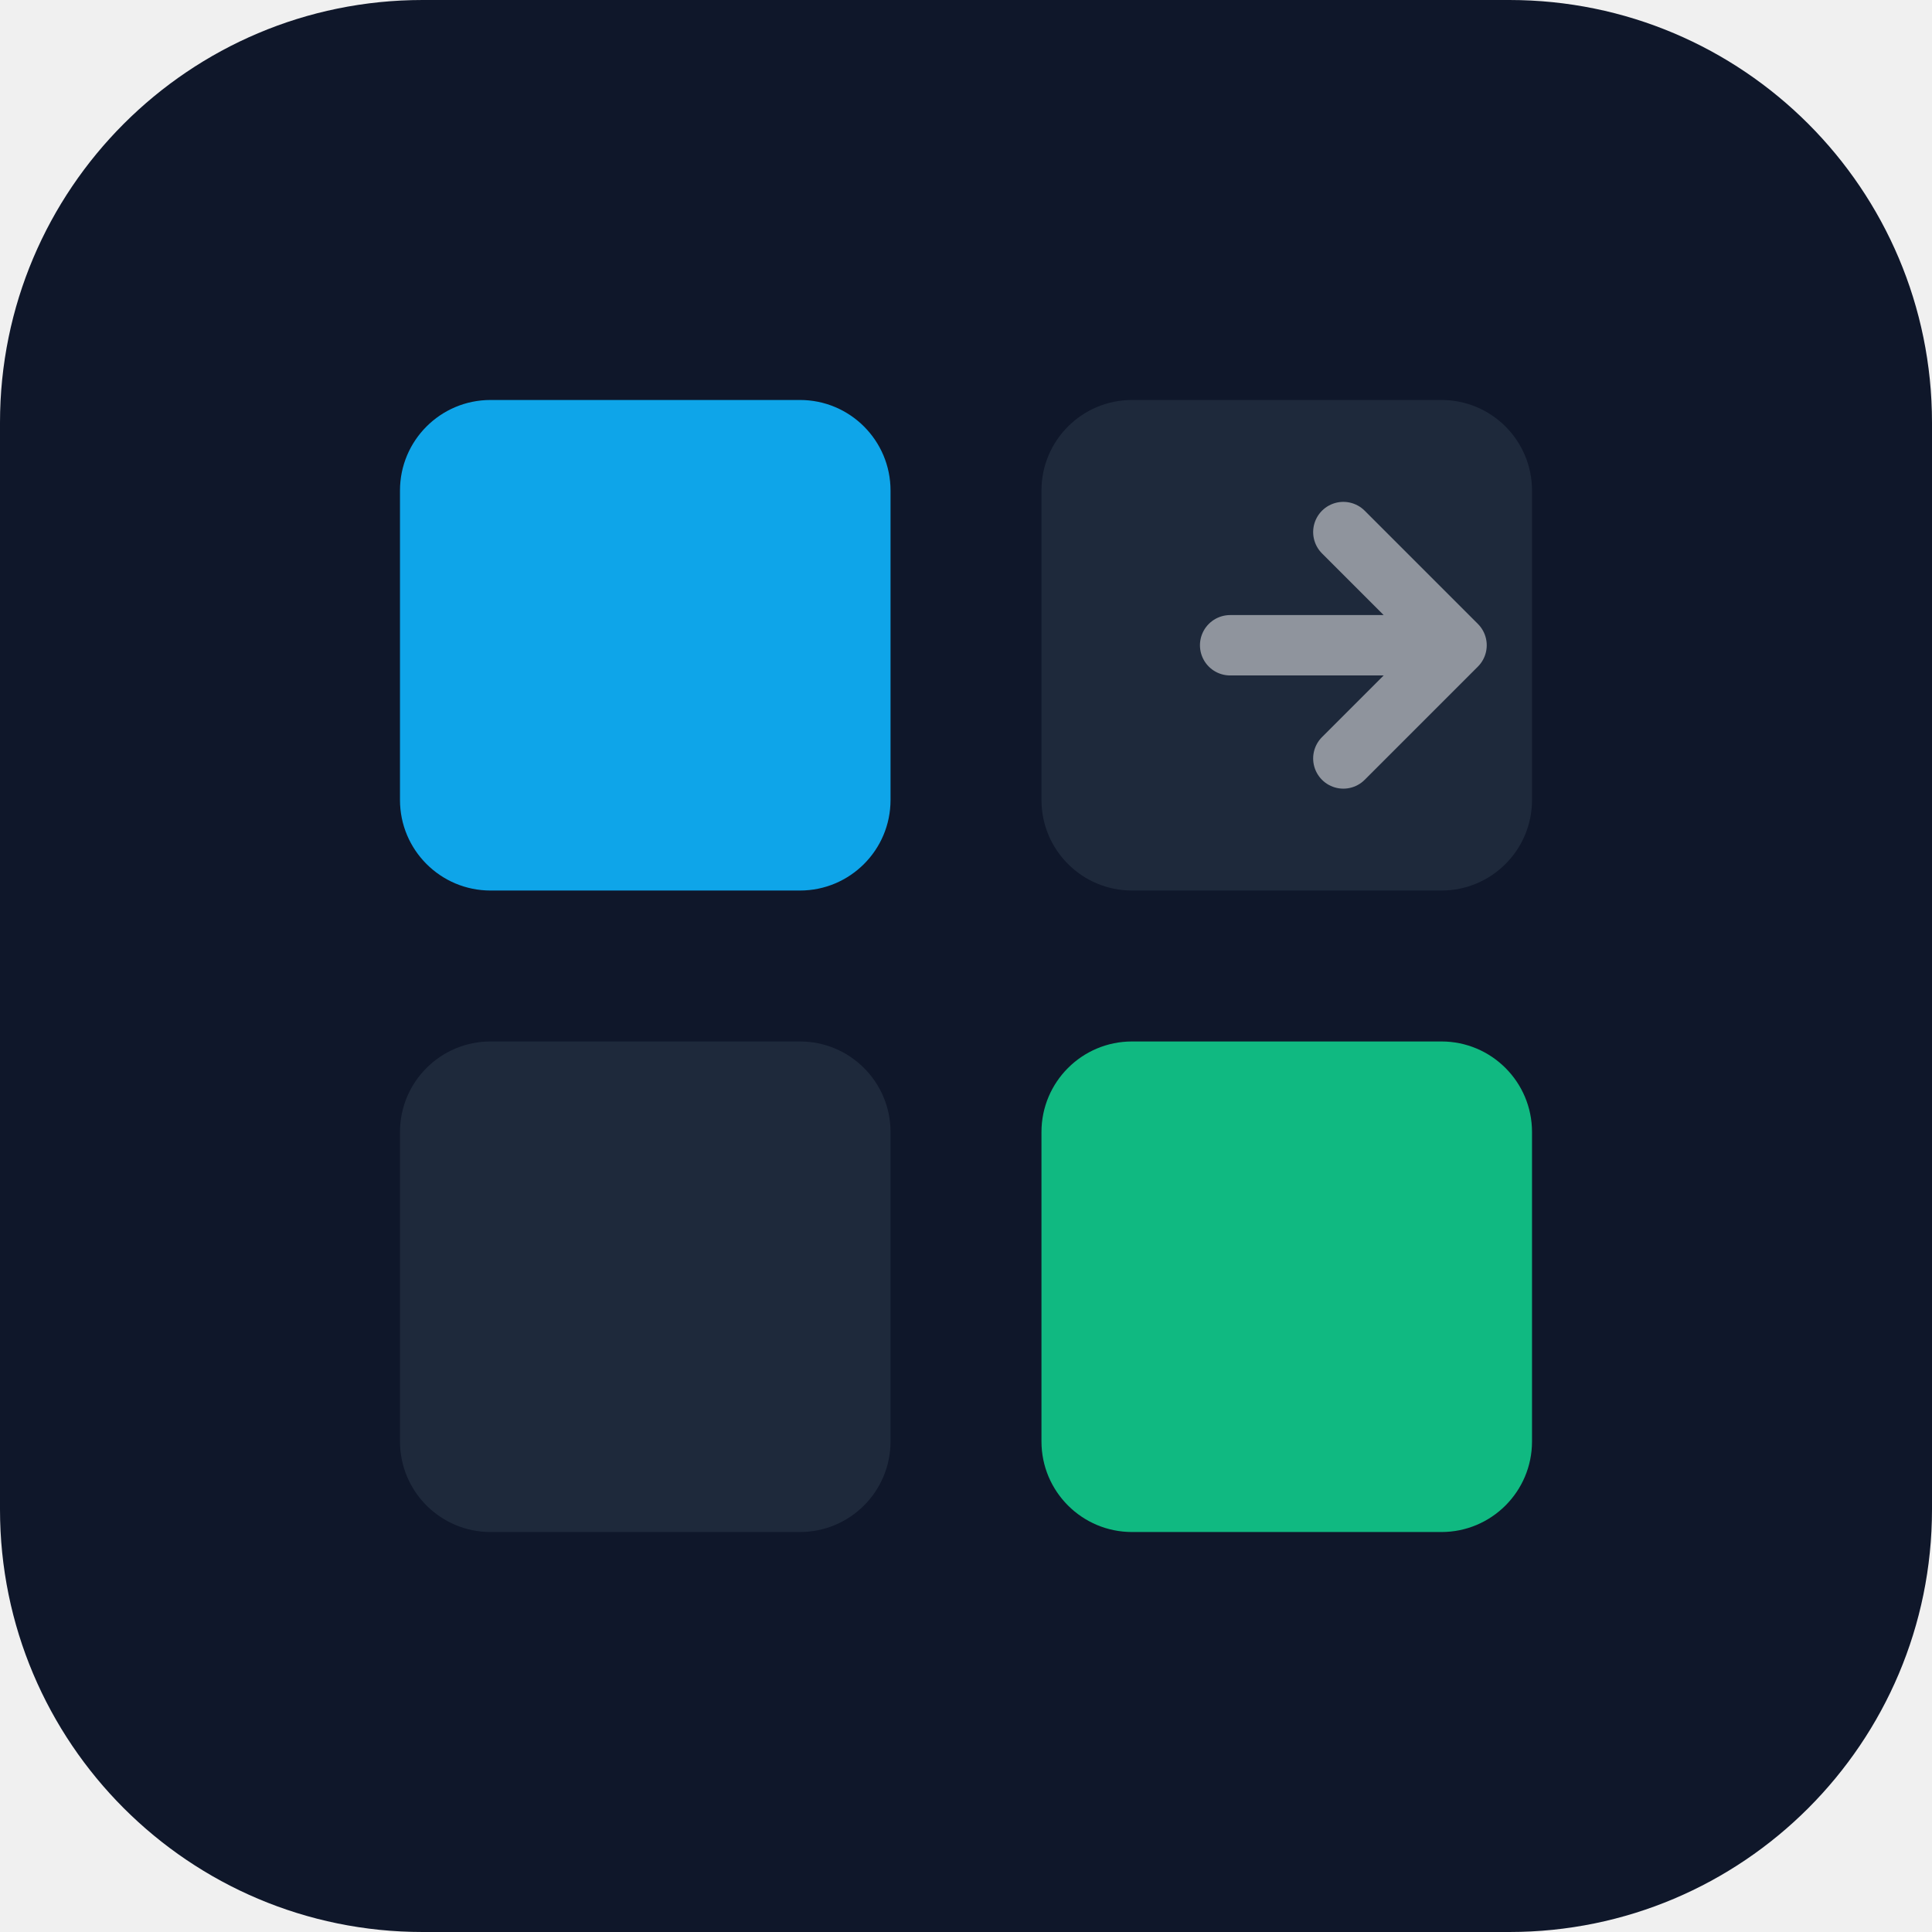
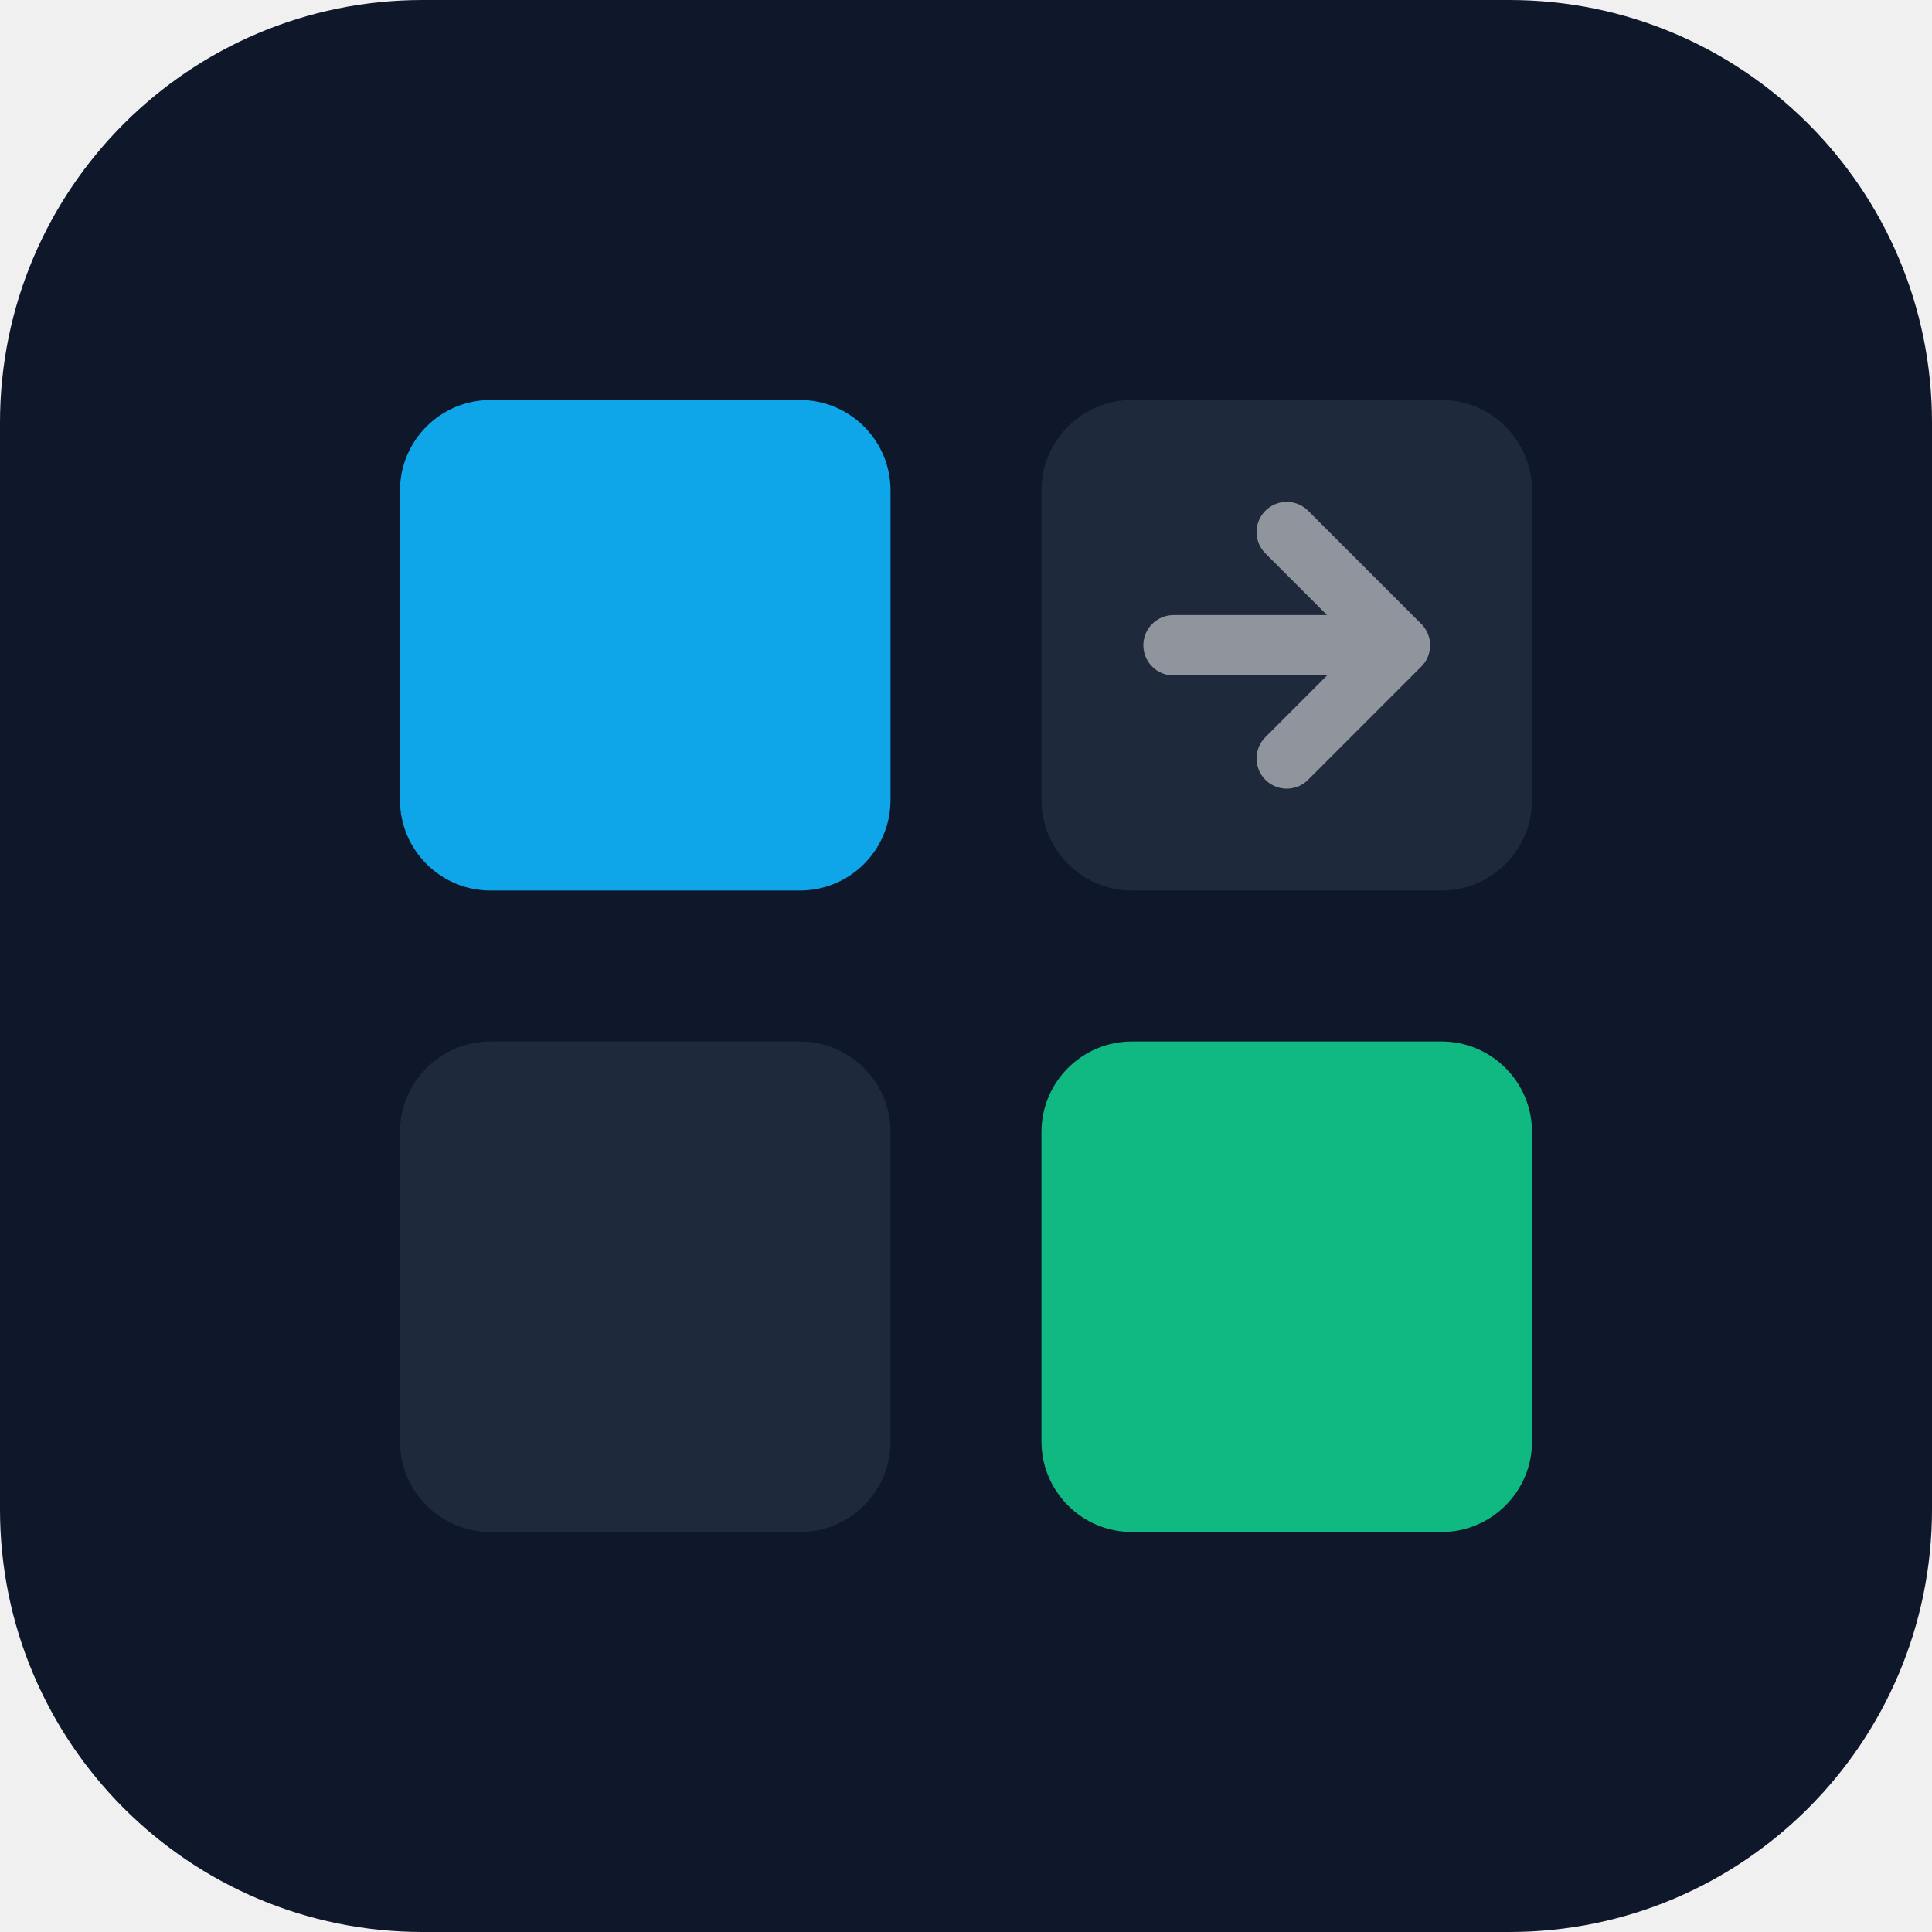
<svg xmlns="http://www.w3.org/2000/svg" viewBox="0 0 512 512">
  <rect width="512" height="512" rx="112" fill="#0f172a" />
  <g transform="translate(106, 106)">
    <rect x="0" y="0" width="130" height="130" rx="24" fill="#0ea5e9" />
    <rect x="170" y="0" width="130" height="130" rx="24" fill="#1e293b" />
    <rect x="0" y="170" width="130" height="130" rx="24" fill="#1e293b" />
    <rect x="170" y="170" width="130" height="130" rx="24" fill="#10b981" />
-     <path d="M 220 65 L 280 65 M 250 35 L 280 65 L 250 95" stroke="#fff" stroke-width="16" stroke-linecap="round" stroke-linejoin="round" fill="none" opacity="0.5" />
+     <path d="M 205 65 L 265 65 M 235 35 L 265 65 L 235 95" stroke="#fff" stroke-width="16" stroke-linecap="round" stroke-linejoin="round" fill="none" opacity="0.5" />
  </g>
</svg>
